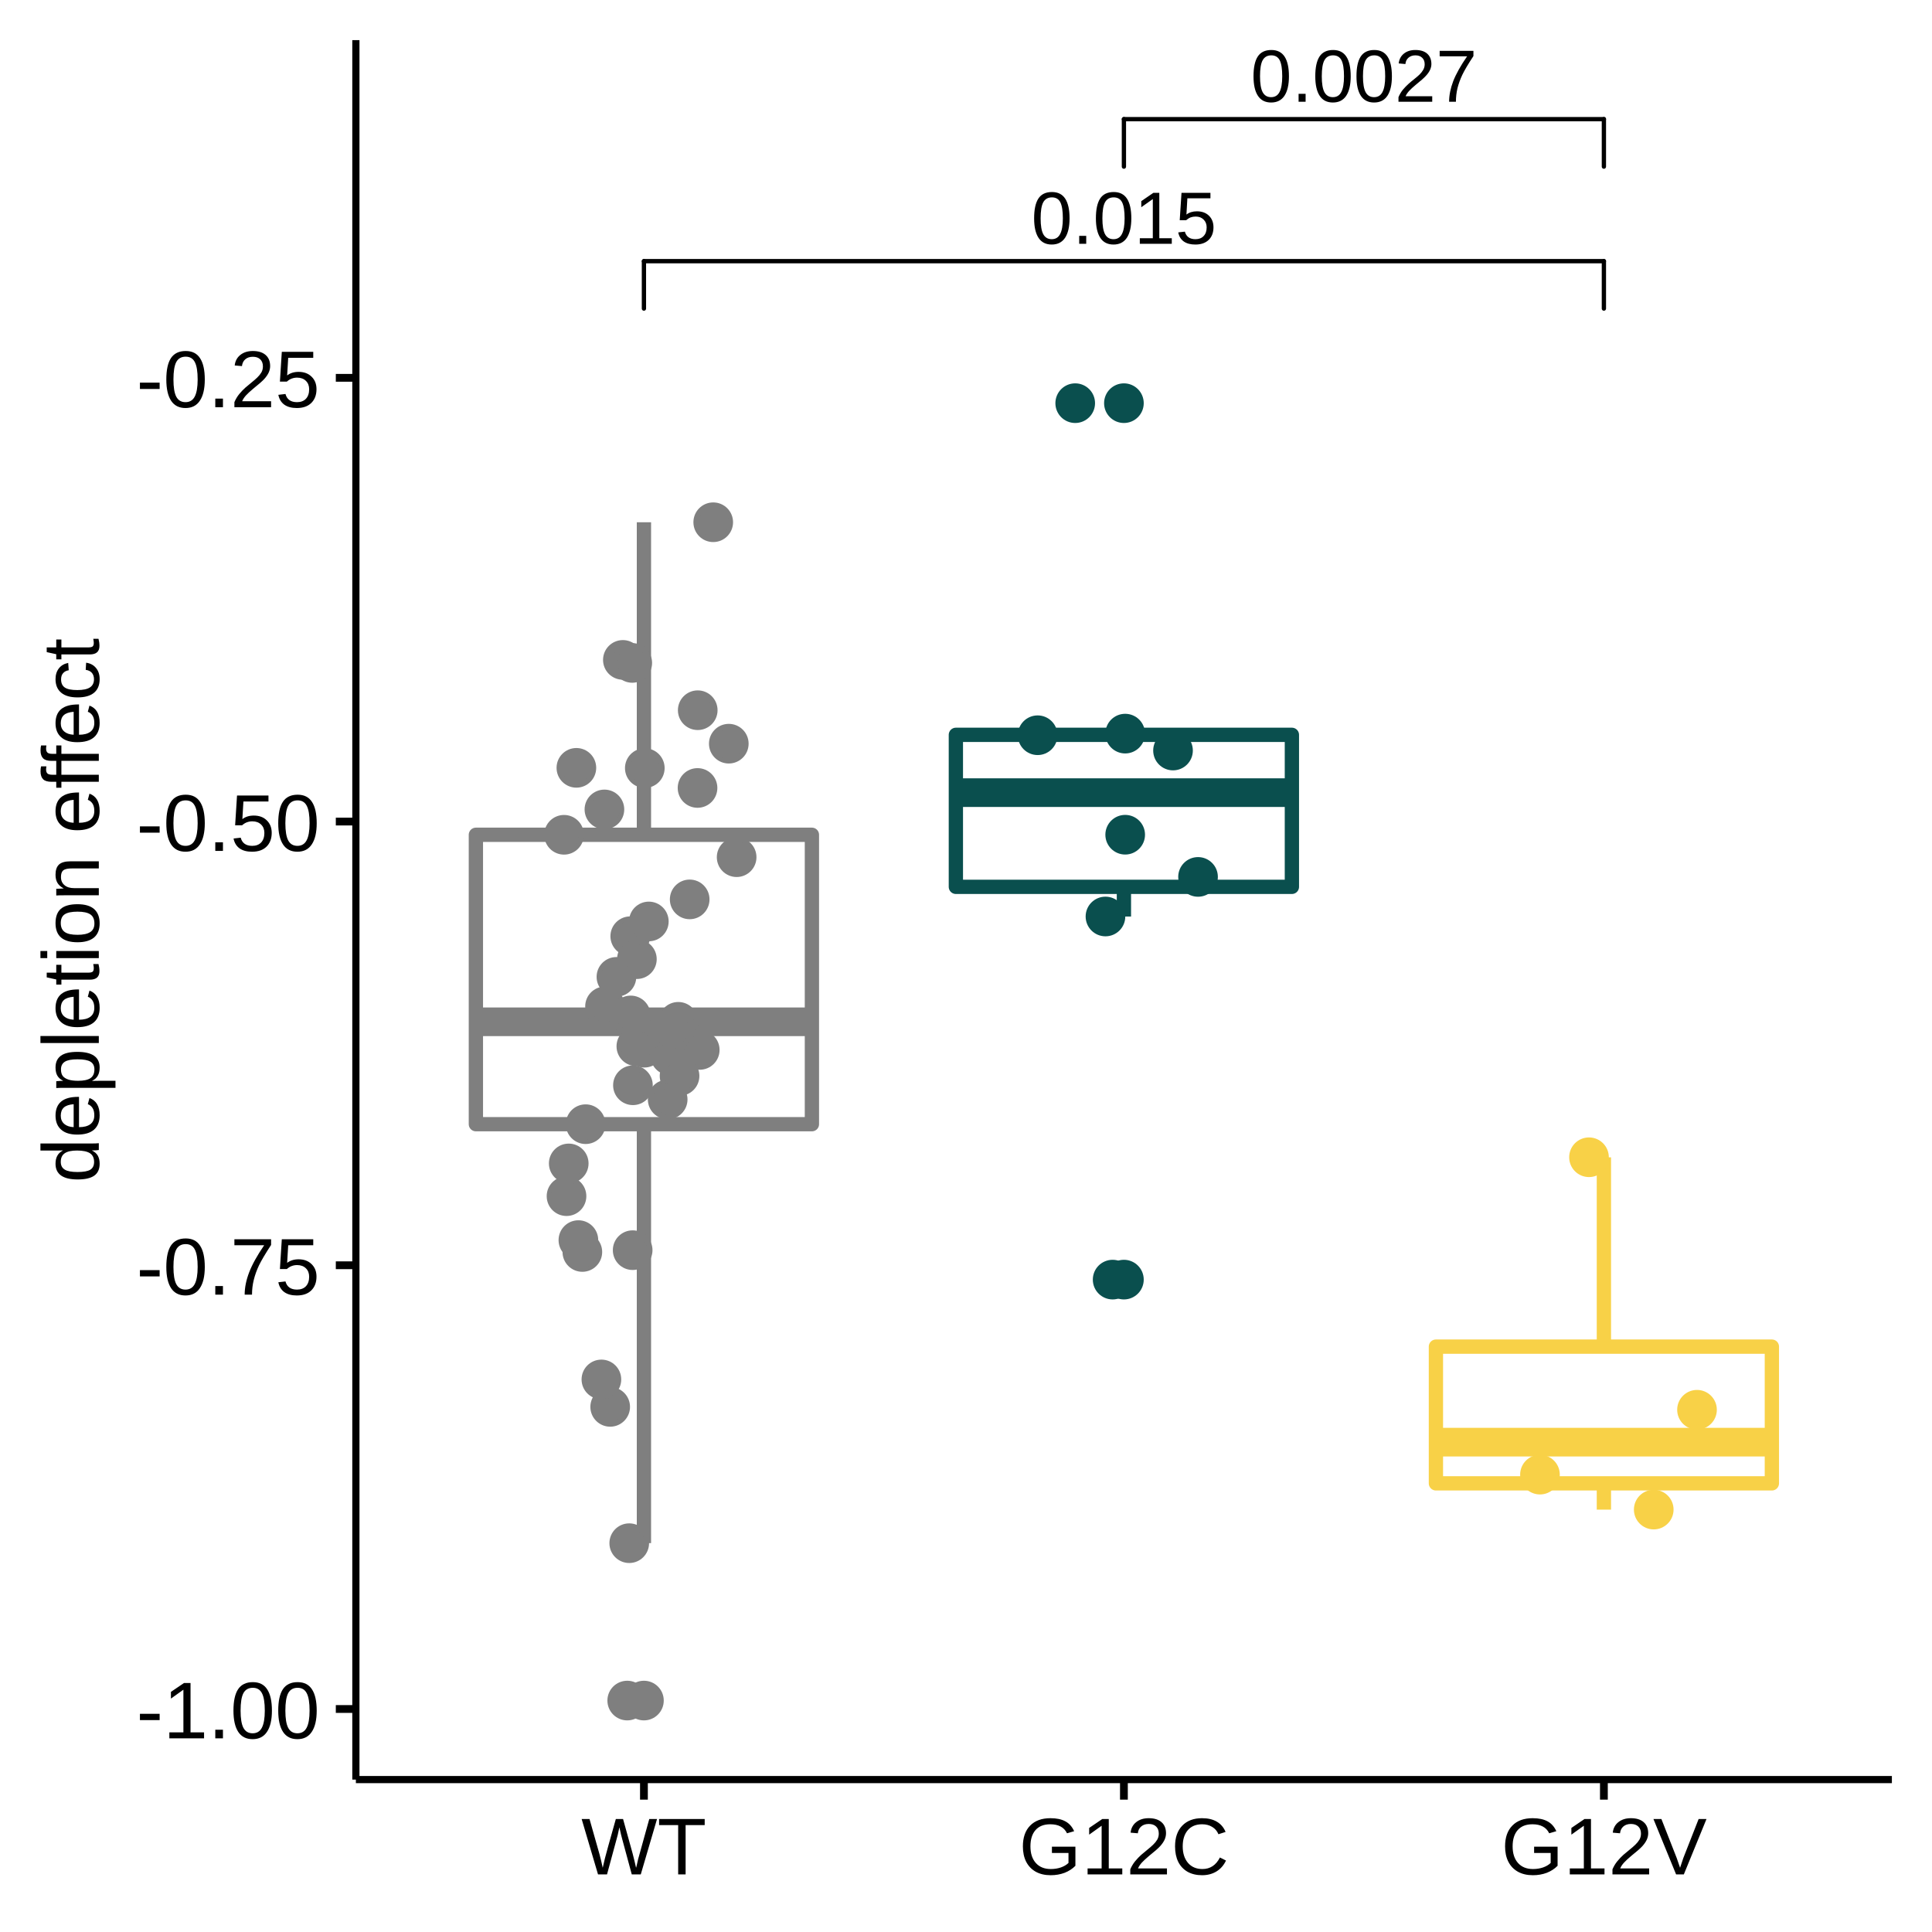
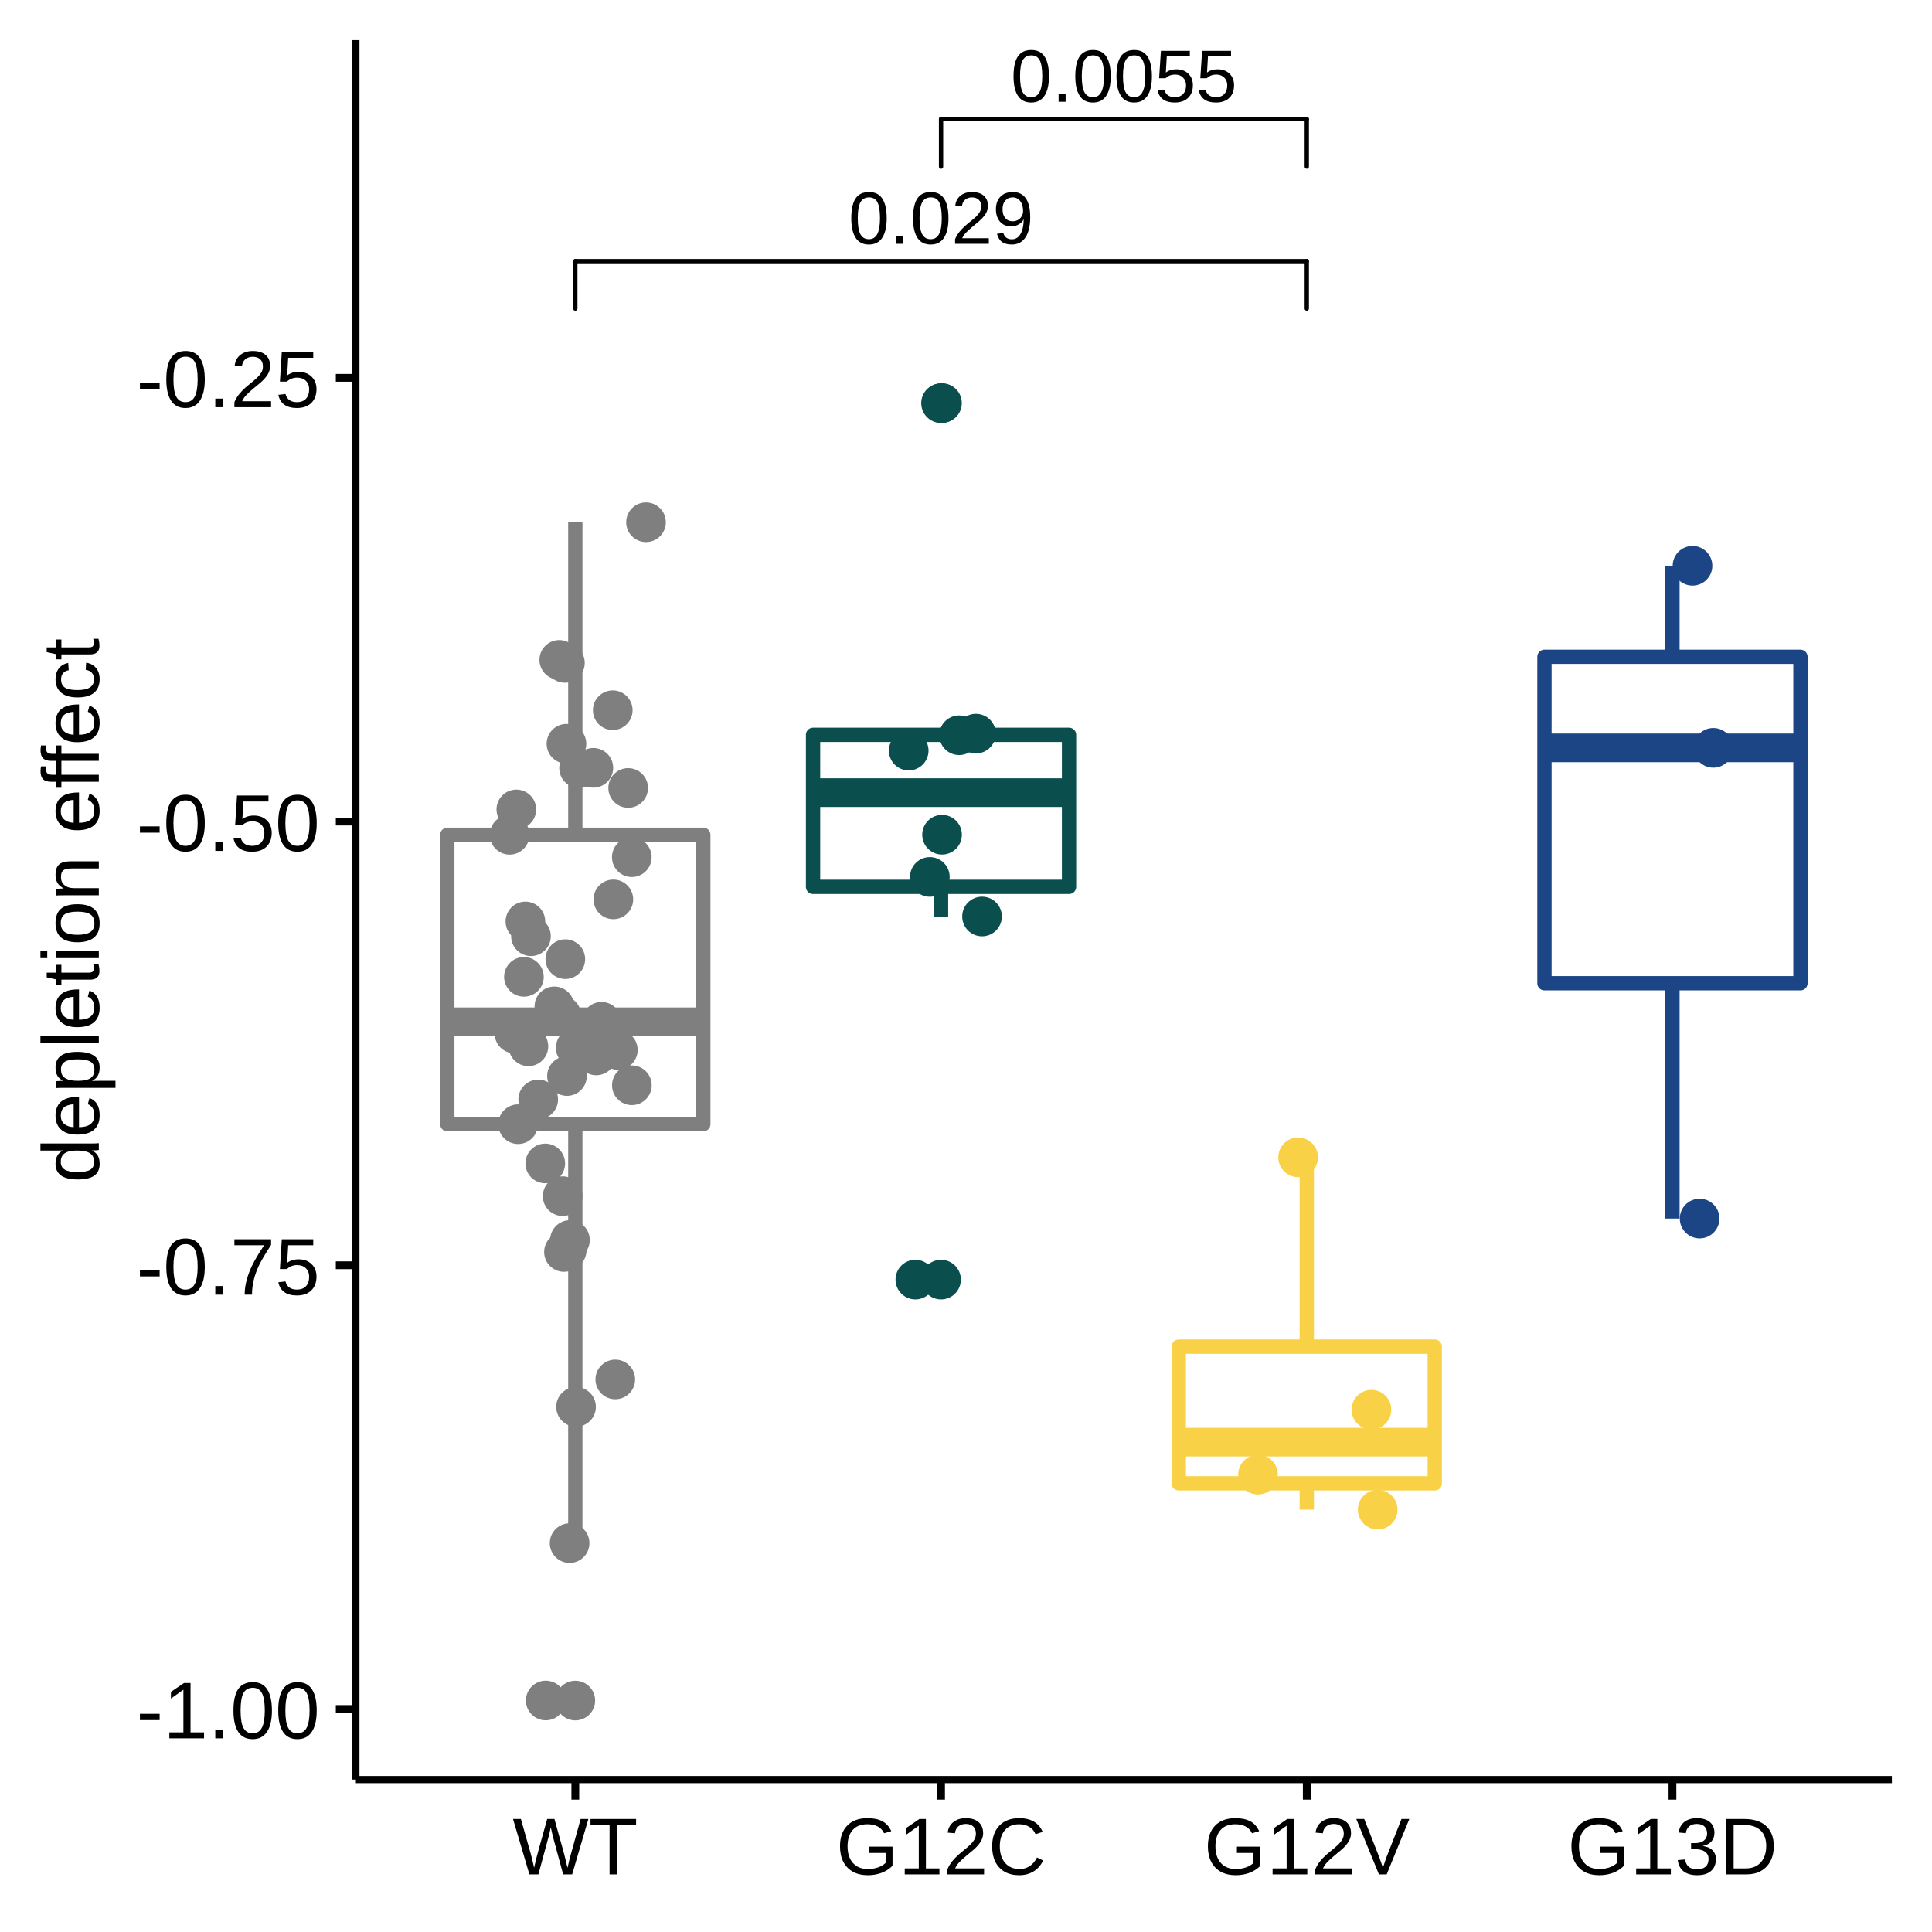
<svg xmlns="http://www.w3.org/2000/svg" viewBox="0 0 288.00 288.00">
  <defs>
    <style type="text/css">
    line, polyline, polygon, path, rect, circle {
      fill: none;
      stroke: #000000;
      stroke-linecap: round;
      stroke-linejoin: round;
      stroke-miterlimit: 10.00;
    }
  </style>
  </defs>
  <rect width="100%" height="100%" style="stroke: none; fill: #FFFFFF;" />
  <rect x="0.00" y="0.00" width="288.00" height="288.00" style="stroke-width: 1.16; stroke: #FFFFFF; fill: #FFFFFF;" />
  <defs>
    <clipPath id="cpNTMuMDV8MjgyLjAyfDI2NS4yOHw1Ljk4">
      <rect x="53.05" y="5.98" width="228.97" height="259.31" />
    </clipPath>
  </defs>
  <rect x="53.05" y="5.98" width="228.97" height="259.31" style="stroke-width: 1.16; stroke: none; fill: #FFFFFF;" clip-path="url(#cpNTMuMDV8MjgyLjAyfDI2NS4yOHw1Ljk4)" />
-   <circle cx="95.99" cy="253.50" r="1.95pt" style="stroke-width: 0.71; stroke: #7F7F7F; fill: #7F7F7F;" clip-path="url(#cpNTMuMDV8MjgyLjAyfDI2NS4yOHw1Ljk4)" />
-   <line x1="95.99" y1="124.44" x2="95.99" y2="77.85" style="stroke-width: 2.13; stroke: #7F7F7F; stroke-linecap: butt;" clip-path="url(#cpNTMuMDV8MjgyLjAyfDI2NS4yOHw1Ljk4)" />
-   <line x1="95.99" y1="167.58" x2="95.99" y2="230.03" style="stroke-width: 2.13; stroke: #7F7F7F; stroke-linecap: butt;" clip-path="url(#cpNTMuMDV8MjgyLjAyfDI2NS4yOHw1Ljk4)" />
-   <polygon points="70.94,124.44 70.94,167.58 121.03,167.58 121.03,124.44 70.94,124.44 " style="stroke-width: 2.13; stroke: #7F7F7F; fill: #FFFFFF;" clip-path="url(#cpNTMuMDV8MjgyLjAyfDI2NS4yOHw1Ljk4)" />
-   <line x1="70.94" y1="152.32" x2="121.03" y2="152.32" style="stroke-width: 4.27; stroke: #7F7F7F; stroke-linecap: butt;" clip-path="url(#cpNTMuMDV8MjgyLjAyfDI2NS4yOHw1Ljk4)" />
-   <circle cx="167.54" cy="60.10" r="1.95pt" style="stroke-width: 0.71; stroke: #0A4F4E; fill: #0A4F4E;" clip-path="url(#cpNTMuMDV8MjgyLjAyfDI2NS4yOHw1Ljk4)" />
-   <circle cx="167.54" cy="190.75" r="1.95pt" style="stroke-width: 0.71; stroke: #0A4F4E; fill: #0A4F4E;" clip-path="url(#cpNTMuMDV8MjgyLjAyfDI2NS4yOHw1Ljk4)" />
-   <line x1="167.54" y1="109.54" x2="167.54" y2="109.36" style="stroke-width: 2.13; stroke: #0A4F4E; stroke-linecap: butt;" clip-path="url(#cpNTMuMDV8MjgyLjAyfDI2NS4yOHw1Ljk4)" />
-   <line x1="167.54" y1="132.20" x2="167.54" y2="136.63" style="stroke-width: 2.13; stroke: #0A4F4E; stroke-linecap: butt;" clip-path="url(#cpNTMuMDV8MjgyLjAyfDI2NS4yOHw1Ljk4)" />
-   <polygon points="142.49,109.54 142.49,132.20 192.58,132.20 192.58,109.54 142.49,109.54 " style="stroke-width: 2.13; stroke: #0A4F4E; fill: #FFFFFF;" clip-path="url(#cpNTMuMDV8MjgyLjAyfDI2NS4yOHw1Ljk4)" />
-   <line x1="142.49" y1="118.16" x2="192.58" y2="118.16" style="stroke-width: 4.27; stroke: #0A4F4E; stroke-linecap: butt;" clip-path="url(#cpNTMuMDV8MjgyLjAyfDI2NS4yOHw1Ljk4)" />
-   <line x1="239.09" y1="200.74" x2="239.09" y2="172.52" style="stroke-width: 2.13; stroke: #F8D147; stroke-linecap: butt;" clip-path="url(#cpNTMuMDV8MjgyLjAyfDI2NS4yOHw1Ljk4)" />
-   <line x1="239.09" y1="221.12" x2="239.09" y2="225.04" style="stroke-width: 2.13; stroke: #F8D147; stroke-linecap: butt;" clip-path="url(#cpNTMuMDV8MjgyLjAyfDI2NS4yOHw1Ljk4)" />
-   <polygon points="214.05,200.74 214.05,221.12 264.13,221.12 264.13,200.74 214.05,200.74 " style="stroke-width: 2.13; stroke: #F8D147; fill: #FFFFFF;" clip-path="url(#cpNTMuMDV8MjgyLjAyfDI2NS4yOHw1Ljk4)" />
-   <line x1="214.05" y1="214.98" x2="264.13" y2="214.98" style="stroke-width: 4.27; stroke: #F8D147; stroke-linecap: butt;" clip-path="url(#cpNTMuMDV8MjgyLjAyfDI2NS4yOHw1Ljk4)" />
-   <circle cx="94.31" cy="186.36" r="1.95pt" style="stroke-width: 0.71; stroke: #7F7F7F; fill: #7F7F7F;" clip-path="url(#cpNTMuMDV8MjgyLjAyfDI2NS4yOHw1Ljk4)" />
-   <circle cx="96.05" cy="156.18" r="1.95pt" style="stroke-width: 0.71; stroke: #7F7F7F; fill: #7F7F7F;" clip-path="url(#cpNTMuMDV8MjgyLjAyfDI2NS4yOHw1Ljk4)" />
-   <circle cx="104.31" cy="156.51" r="1.95pt" style="stroke-width: 0.71; stroke: #7F7F7F; fill: #7F7F7F;" clip-path="url(#cpNTMuMDV8MjgyLjAyfDI2NS4yOHw1Ljk4)" />
-   <circle cx="229.56" cy="219.82" r="1.95pt" style="stroke-width: 0.71; stroke: #F8D147; fill: #F8D147;" clip-path="url(#cpNTMuMDV8MjgyLjAyfDI2NS4yOHw1Ljk4)" />
-   <circle cx="101.11" cy="152.32" r="1.95pt" style="stroke-width: 0.71; stroke: #7F7F7F; fill: #7F7F7F;" clip-path="url(#cpNTMuMDV8MjgyLjAyfDI2NS4yOHw1Ljk4)" />
-   <circle cx="167.73" cy="124.43" r="1.95pt" style="stroke-width: 0.71; stroke: #0A4F4E; fill: #0A4F4E;" clip-path="url(#cpNTMuMDV8MjgyLjAyfDI2NS4yOHw1Ljk4)" />
-   <circle cx="92.85" cy="98.37" r="1.95pt" style="stroke-width: 0.71; stroke: #7F7F7F; fill: #7F7F7F;" clip-path="url(#cpNTMuMDV8MjgyLjAyfDI2NS4yOHw1Ljk4)" />
-   <circle cx="99.91" cy="157.33" r="1.95pt" style="stroke-width: 0.71; stroke: #7F7F7F; fill: #7F7F7F;" clip-path="url(#cpNTMuMDV8MjgyLjAyfDI2NS4yOHw1Ljk4)" />
-   <circle cx="100.07" cy="154.06" r="1.95pt" style="stroke-width: 0.71; stroke: #7F7F7F; fill: #7F7F7F;" clip-path="url(#cpNTMuMDV8MjgyLjAyfDI2NS4yOHw1Ljk4)" />
-   <circle cx="84.08" cy="124.44" r="1.95pt" style="stroke-width: 0.71; stroke: #7F7F7F; fill: #7F7F7F;" clip-path="url(#cpNTMuMDV8MjgyLjAyfDI2NS4yOHw1Ljk4)" />
-   <circle cx="103.98" cy="117.46" r="1.95pt" style="stroke-width: 0.71; stroke: #7F7F7F; fill: #7F7F7F;" clip-path="url(#cpNTMuMDV8MjgyLjAyfDI2NS4yOHw1Ljk4)" />
-   <circle cx="154.68" cy="109.60" r="1.95pt" style="stroke-width: 0.71; stroke: #0A4F4E; fill: #0A4F4E;" clip-path="url(#cpNTMuMDV8MjgyLjAyfDI2NS4yOHw1Ljk4)" />
-   <circle cx="106.32" cy="77.85" r="1.95pt" style="stroke-width: 0.71; stroke: #7F7F7F; fill: #7F7F7F;" clip-path="url(#cpNTMuMDV8MjgyLjAyfDI2NS4yOHw1Ljk4)" />
-   <circle cx="99.53" cy="163.89" r="1.95pt" style="stroke-width: 0.71; stroke: #7F7F7F; fill: #7F7F7F;" clip-path="url(#cpNTMuMDV8MjgyLjAyfDI2NS4yOHw1Ljk4)" />
-   <circle cx="109.81" cy="127.78" r="1.95pt" style="stroke-width: 0.71; stroke: #7F7F7F; fill: #7F7F7F;" clip-path="url(#cpNTMuMDV8MjgyLjAyfDI2NS4yOHw1Ljk4)" />
-   <circle cx="160.28" cy="60.10" r="1.95pt" style="stroke-width: 0.71; stroke: #0A4F4E; fill: #0A4F4E;" clip-path="url(#cpNTMuMDV8MjgyLjAyfDI2NS4yOHw1Ljk4)" />
-   <circle cx="178.59" cy="130.72" r="1.95pt" style="stroke-width: 0.71; stroke: #0A4F4E; fill: #0A4F4E;" clip-path="url(#cpNTMuMDV8MjgyLjAyfDI2NS4yOHw1Ljk4)" />
-   <circle cx="167.73" cy="109.36" r="1.95pt" style="stroke-width: 0.71; stroke: #0A4F4E; fill: #0A4F4E;" clip-path="url(#cpNTMuMDV8MjgyLjAyfDI2NS4yOHw1Ljk4)" />
-   <circle cx="93.80" cy="230.04" r="1.95pt" style="stroke-width: 0.71; stroke: #7F7F7F; fill: #7F7F7F;" clip-path="url(#cpNTMuMDV8MjgyLjAyfDI2NS4yOHw1Ljk4)" />
-   <circle cx="102.81" cy="134.07" r="1.95pt" style="stroke-width: 0.71; stroke: #7F7F7F; fill: #7F7F7F;" clip-path="url(#cpNTMuMDV8MjgyLjAyfDI2NS4yOHw1Ljk4)" />
-   <circle cx="94.86" cy="155.97" r="1.95pt" style="stroke-width: 0.71; stroke: #7F7F7F; fill: #7F7F7F;" clip-path="url(#cpNTMuMDV8MjgyLjAyfDI2NS4yOHw1Ljk4)" />
-   <circle cx="246.52" cy="225.03" r="1.95pt" style="stroke-width: 0.71; stroke: #F8D147; fill: #F8D147;" clip-path="url(#cpNTMuMDV8MjgyLjAyfDI2NS4yOHw1Ljk4)" />
-   <circle cx="86.81" cy="186.63" r="1.95pt" style="stroke-width: 0.71; stroke: #7F7F7F; fill: #7F7F7F;" clip-path="url(#cpNTMuMDV8MjgyLjAyfDI2NS4yOHw1Ljk4)" />
-   <circle cx="252.97" cy="210.15" r="1.95pt" style="stroke-width: 0.71; stroke: #F8D147; fill: #F8D147;" clip-path="url(#cpNTMuMDV8MjgyLjAyfDI2NS4yOHw1Ljk4)" />
-   <circle cx="236.87" cy="172.51" r="1.95pt" style="stroke-width: 0.71; stroke: #F8D147; fill: #F8D147;" clip-path="url(#cpNTMuMDV8MjgyLjAyfDI2NS4yOHw1Ljk4)" />
-   <circle cx="108.64" cy="110.86" r="1.95pt" style="stroke-width: 0.71; stroke: #7F7F7F; fill: #7F7F7F;" clip-path="url(#cpNTMuMDV8MjgyLjAyfDI2NS4yOHw1Ljk4)" />
-   <circle cx="165.86" cy="190.75" r="1.95pt" style="stroke-width: 0.71; stroke: #0A4F4E; fill: #0A4F4E;" clip-path="url(#cpNTMuMDV8MjgyLjAyfDI2NS4yOHw1Ljk4)" />
-   <circle cx="94.25" cy="98.82" r="1.95pt" style="stroke-width: 0.71; stroke: #7F7F7F; fill: #7F7F7F;" clip-path="url(#cpNTMuMDV8MjgyLjAyfDI2NS4yOHw1Ljk4)" />
-   <circle cx="90.96" cy="209.72" r="1.95pt" style="stroke-width: 0.71; stroke: #7F7F7F; fill: #7F7F7F;" clip-path="url(#cpNTMuMDV8MjgyLjAyfDI2NS4yOHw1Ljk4)" />
-   <circle cx="93.95" cy="139.56" r="1.95pt" style="stroke-width: 0.71; stroke: #7F7F7F; fill: #7F7F7F;" clip-path="url(#cpNTMuMDV8MjgyLjAyfDI2NS4yOHw1Ljk4)" />
-   <circle cx="96.12" cy="114.50" r="1.95pt" style="stroke-width: 0.71; stroke: #7F7F7F; fill: #7F7F7F;" clip-path="url(#cpNTMuMDV8MjgyLjAyfDI2NS4yOHw1Ljk4)" />
-   <circle cx="87.30" cy="167.58" r="1.95pt" style="stroke-width: 0.71; stroke: #7F7F7F; fill: #7F7F7F;" clip-path="url(#cpNTMuMDV8MjgyLjAyfDI2NS4yOHw1Ljk4)" />
-   <circle cx="96.72" cy="137.36" r="1.95pt" style="stroke-width: 0.71; stroke: #7F7F7F; fill: #7F7F7F;" clip-path="url(#cpNTMuMDV8MjgyLjAyfDI2NS4yOHw1Ljk4)" />
-   <circle cx="84.78" cy="173.43" r="1.95pt" style="stroke-width: 0.71; stroke: #7F7F7F; fill: #7F7F7F;" clip-path="url(#cpNTMuMDV8MjgyLjAyfDI2NS4yOHw1Ljk4)" />
-   <circle cx="86.22" cy="184.86" r="1.95pt" style="stroke-width: 0.71; stroke: #7F7F7F; fill: #7F7F7F;" clip-path="url(#cpNTMuMDV8MjgyLjAyfDI2NS4yOHw1Ljk4)" />
-   <circle cx="90.10" cy="120.66" r="1.95pt" style="stroke-width: 0.71; stroke: #7F7F7F; fill: #7F7F7F;" clip-path="url(#cpNTMuMDV8MjgyLjAyfDI2NS4yOHw1Ljk4)" />
-   <circle cx="94.94" cy="142.98" r="1.95pt" style="stroke-width: 0.71; stroke: #7F7F7F; fill: #7F7F7F;" clip-path="url(#cpNTMuMDV8MjgyLjAyfDI2NS4yOHw1Ljk4)" />
-   <circle cx="84.45" cy="178.31" r="1.95pt" style="stroke-width: 0.71; stroke: #7F7F7F; fill: #7F7F7F;" clip-path="url(#cpNTMuMDV8MjgyLjAyfDI2NS4yOHw1Ljk4)" />
-   <circle cx="94.02" cy="151.37" r="1.95pt" style="stroke-width: 0.71; stroke: #7F7F7F; fill: #7F7F7F;" clip-path="url(#cpNTMuMDV8MjgyLjAyfDI2NS4yOHw1Ljk4)" />
-   <circle cx="93.50" cy="253.50" r="1.95pt" style="stroke-width: 0.71; stroke: #7F7F7F; fill: #7F7F7F;" clip-path="url(#cpNTMuMDV8MjgyLjAyfDI2NS4yOHw1Ljk4)" />
-   <circle cx="164.79" cy="136.62" r="1.95pt" style="stroke-width: 0.71; stroke: #0A4F4E; fill: #0A4F4E;" clip-path="url(#cpNTMuMDV8MjgyLjAyfDI2NS4yOHw1Ljk4)" />
-   <circle cx="90.19" cy="150.02" r="1.95pt" style="stroke-width: 0.71; stroke: #7F7F7F; fill: #7F7F7F;" clip-path="url(#cpNTMuMDV8MjgyLjAyfDI2NS4yOHw1Ljk4)" />
-   <circle cx="104.01" cy="105.87" r="1.95pt" style="stroke-width: 0.71; stroke: #7F7F7F; fill: #7F7F7F;" clip-path="url(#cpNTMuMDV8MjgyLjAyfDI2NS4yOHw1Ljk4)" />
-   <circle cx="91.89" cy="145.62" r="1.95pt" style="stroke-width: 0.71; stroke: #7F7F7F; fill: #7F7F7F;" clip-path="url(#cpNTMuMDV8MjgyLjAyfDI2NS4yOHw1Ljk4)" />
-   <circle cx="174.86" cy="111.88" r="1.95pt" style="stroke-width: 0.71; stroke: #0A4F4E; fill: #0A4F4E;" clip-path="url(#cpNTMuMDV8MjgyLjAyfDI2NS4yOHw1Ljk4)" />
-   <circle cx="101.30" cy="160.39" r="1.95pt" style="stroke-width: 0.71; stroke: #7F7F7F; fill: #7F7F7F;" clip-path="url(#cpNTMuMDV8MjgyLjAyfDI2NS4yOHw1Ljk4)" />
-   <circle cx="85.92" cy="114.46" r="1.95pt" style="stroke-width: 0.71; stroke: #7F7F7F; fill: #7F7F7F;" clip-path="url(#cpNTMuMDV8MjgyLjAyfDI2NS4yOHw1Ljk4)" />
-   <circle cx="89.65" cy="205.63" r="1.95pt" style="stroke-width: 0.71; stroke: #7F7F7F; fill: #7F7F7F;" clip-path="url(#cpNTMuMDV8MjgyLjAyfDI2NS4yOHw1Ljk4)" />
-   <circle cx="94.35" cy="161.78" r="1.95pt" style="stroke-width: 0.71; stroke: #7F7F7F; fill: #7F7F7F;" clip-path="url(#cpNTMuMDV8MjgyLjAyfDI2NS4yOHw1Ljk4)" />
+   <circle cx="85.76" cy="253.50" r="1.95pt" style="stroke-width: 0.71; stroke: #7F7F7F; fill: #7F7F7F;" clip-path="url(#cpNTMuMDV8MjgyLjAyfDI2NS4yOHw1Ljk4)" />
+   <line x1="85.76" y1="124.44" x2="85.76" y2="77.85" style="stroke-width: 2.13; stroke: #7F7F7F; stroke-linecap: butt;" clip-path="url(#cpNTMuMDV8MjgyLjAyfDI2NS4yOHw1Ljk4)" />
+   <line x1="85.76" y1="167.58" x2="85.76" y2="230.03" style="stroke-width: 2.13; stroke: #7F7F7F; stroke-linecap: butt;" clip-path="url(#cpNTMuMDV8MjgyLjAyfDI2NS4yOHw1Ljk4)" />
+   <polygon points="66.68,124.44 66.68,167.58 104.84,167.58 104.84,124.44 66.68,124.44 " style="stroke-width: 2.13; stroke: #7F7F7F; fill: #FFFFFF;" clip-path="url(#cpNTMuMDV8MjgyLjAyfDI2NS4yOHw1Ljk4)" />
+   <line x1="66.68" y1="152.32" x2="104.84" y2="152.32" style="stroke-width: 4.27; stroke: #7F7F7F; stroke-linecap: butt;" clip-path="url(#cpNTMuMDV8MjgyLjAyfDI2NS4yOHw1Ljk4)" />
+   <circle cx="140.28" cy="60.10" r="1.95pt" style="stroke-width: 0.71; stroke: #0A4F4E; fill: #0A4F4E;" clip-path="url(#cpNTMuMDV8MjgyLjAyfDI2NS4yOHw1Ljk4)" />
+   <circle cx="140.28" cy="190.75" r="1.95pt" style="stroke-width: 0.71; stroke: #0A4F4E; fill: #0A4F4E;" clip-path="url(#cpNTMuMDV8MjgyLjAyfDI2NS4yOHw1Ljk4)" />
+   <line x1="140.28" y1="109.54" x2="140.28" y2="109.36" style="stroke-width: 2.13; stroke: #0A4F4E; stroke-linecap: butt;" clip-path="url(#cpNTMuMDV8MjgyLjAyfDI2NS4yOHw1Ljk4)" />
+   <line x1="140.28" y1="132.20" x2="140.28" y2="136.63" style="stroke-width: 2.13; stroke: #0A4F4E; stroke-linecap: butt;" clip-path="url(#cpNTMuMDV8MjgyLjAyfDI2NS4yOHw1Ljk4)" />
+   <polygon points="121.20,109.54 121.20,132.20 159.36,132.20 159.36,109.54 121.20,109.54 " style="stroke-width: 2.13; stroke: #0A4F4E; fill: #FFFFFF;" clip-path="url(#cpNTMuMDV8MjgyLjAyfDI2NS4yOHw1Ljk4)" />
+   <line x1="121.20" y1="118.16" x2="159.36" y2="118.16" style="stroke-width: 4.27; stroke: #0A4F4E; stroke-linecap: butt;" clip-path="url(#cpNTMuMDV8MjgyLjAyfDI2NS4yOHw1Ljk4)" />
+   <line x1="194.80" y1="200.74" x2="194.80" y2="172.52" style="stroke-width: 2.13; stroke: #F8D147; stroke-linecap: butt;" clip-path="url(#cpNTMuMDV8MjgyLjAyfDI2NS4yOHw1Ljk4)" />
+   <line x1="194.80" y1="221.12" x2="194.80" y2="225.04" style="stroke-width: 2.13; stroke: #F8D147; stroke-linecap: butt;" clip-path="url(#cpNTMuMDV8MjgyLjAyfDI2NS4yOHw1Ljk4)" />
+   <polygon points="175.72,200.74 175.72,221.12 213.88,221.12 213.88,200.74 175.72,200.74 " style="stroke-width: 2.13; stroke: #F8D147; fill: #FFFFFF;" clip-path="url(#cpNTMuMDV8MjgyLjAyfDI2NS4yOHw1Ljk4)" />
+   <line x1="175.72" y1="214.98" x2="213.88" y2="214.98" style="stroke-width: 4.27; stroke: #F8D147; stroke-linecap: butt;" clip-path="url(#cpNTMuMDV8MjgyLjAyfDI2NS4yOHw1Ljk4)" />
+   <line x1="249.31" y1="97.91" x2="249.31" y2="84.34" style="stroke-width: 2.13; stroke: #1C4585; stroke-linecap: butt;" clip-path="url(#cpNTMuMDV8MjgyLjAyfDI2NS4yOHw1Ljk4)" />
+   <line x1="249.31" y1="146.57" x2="249.31" y2="181.65" style="stroke-width: 2.13; stroke: #1C4585; stroke-linecap: butt;" clip-path="url(#cpNTMuMDV8MjgyLjAyfDI2NS4yOHw1Ljk4)" />
+   <polygon points="230.23,97.91 230.23,146.57 268.39,146.57 268.39,97.91 230.23,97.91 " style="stroke-width: 2.13; stroke: #1C4585; fill: #FFFFFF;" clip-path="url(#cpNTMuMDV8MjgyLjAyfDI2NS4yOHw1Ljk4)" />
+   <line x1="230.23" y1="111.48" x2="268.39" y2="111.48" style="stroke-width: 4.27; stroke: #1C4585; stroke-linecap: butt;" clip-path="url(#cpNTMuMDV8MjgyLjAyfDI2NS4yOHw1Ljk4)" />
+   <circle cx="84.48" cy="186.37" r="1.95pt" style="stroke-width: 0.71; stroke: #7F7F7F; fill: #7F7F7F;" clip-path="url(#cpNTMuMDV8MjgyLjAyfDI2NS4yOHw1Ljk4)" />
+   <circle cx="85.82" cy="156.18" r="1.95pt" style="stroke-width: 0.71; stroke: #7F7F7F; fill: #7F7F7F;" clip-path="url(#cpNTMuMDV8MjgyLjAyfDI2NS4yOHw1Ljk4)" />
+   <circle cx="92.10" cy="156.51" r="1.95pt" style="stroke-width: 0.71; stroke: #7F7F7F; fill: #7F7F7F;" clip-path="url(#cpNTMuMDV8MjgyLjAyfDI2NS4yOHw1Ljk4)" />
+   <circle cx="187.53" cy="219.82" r="1.95pt" style="stroke-width: 0.71; stroke: #F8D147; fill: #F8D147;" clip-path="url(#cpNTMuMDV8MjgyLjAyfDI2NS4yOHw1Ljk4)" />
+   <circle cx="89.67" cy="152.32" r="1.95pt" style="stroke-width: 0.71; stroke: #7F7F7F; fill: #7F7F7F;" clip-path="url(#cpNTMuMDV8MjgyLjAyfDI2NS4yOHw1Ljk4)" />
+   <circle cx="140.43" cy="124.43" r="1.95pt" style="stroke-width: 0.71; stroke: #0A4F4E; fill: #0A4F4E;" clip-path="url(#cpNTMuMDV8MjgyLjAyfDI2NS4yOHw1Ljk4)" />
+   <circle cx="83.37" cy="98.37" r="1.95pt" style="stroke-width: 0.71; stroke: #7F7F7F; fill: #7F7F7F;" clip-path="url(#cpNTMuMDV8MjgyLjAyfDI2NS4yOHw1Ljk4)" />
+   <circle cx="252.30" cy="84.34" r="1.95pt" style="stroke-width: 0.71; stroke: #1C4585; fill: #1C4585;" clip-path="url(#cpNTMuMDV8MjgyLjAyfDI2NS4yOHw1Ljk4)" />
+   <circle cx="88.88" cy="157.33" r="1.95pt" style="stroke-width: 0.71; stroke: #7F7F7F; fill: #7F7F7F;" clip-path="url(#cpNTMuMDV8MjgyLjAyfDI2NS4yOHw1Ljk4)" />
+   <circle cx="76.69" cy="154.06" r="1.95pt" style="stroke-width: 0.71; stroke: #7F7F7F; fill: #7F7F7F;" clip-path="url(#cpNTMuMDV8MjgyLjAyfDI2NS4yOHw1Ljk4)" />
+   <circle cx="255.40" cy="111.48" r="1.95pt" style="stroke-width: 0.71; stroke: #1C4585; fill: #1C4585;" clip-path="url(#cpNTMuMDV8MjgyLjAyfDI2NS4yOHw1Ljk4)" />
+   <circle cx="75.97" cy="124.44" r="1.95pt" style="stroke-width: 0.71; stroke: #7F7F7F; fill: #7F7F7F;" clip-path="url(#cpNTMuMDV8MjgyLjAyfDI2NS4yOHw1Ljk4)" />
+   <circle cx="93.64" cy="117.46" r="1.95pt" style="stroke-width: 0.71; stroke: #7F7F7F; fill: #7F7F7F;" clip-path="url(#cpNTMuMDV8MjgyLjAyfDI2NS4yOHw1Ljk4)" />
+   <circle cx="142.98" cy="109.60" r="1.95pt" style="stroke-width: 0.71; stroke: #0A4F4E; fill: #0A4F4E;" clip-path="url(#cpNTMuMDV8MjgyLjAyfDI2NS4yOHw1Ljk4)" />
+   <circle cx="96.30" cy="77.85" r="1.95pt" style="stroke-width: 0.71; stroke: #7F7F7F; fill: #7F7F7F;" clip-path="url(#cpNTMuMDV8MjgyLjAyfDI2NS4yOHw1Ljk4)" />
+   <circle cx="80.23" cy="163.89" r="1.95pt" style="stroke-width: 0.71; stroke: #7F7F7F; fill: #7F7F7F;" clip-path="url(#cpNTMuMDV8MjgyLjAyfDI2NS4yOHw1Ljk4)" />
+   <circle cx="94.18" cy="127.78" r="1.95pt" style="stroke-width: 0.71; stroke: #7F7F7F; fill: #7F7F7F;" clip-path="url(#cpNTMuMDV8MjgyLjAyfDI2NS4yOHw1Ljk4)" />
+   <circle cx="140.42" cy="60.09" r="1.95pt" style="stroke-width: 0.71; stroke: #0A4F4E; fill: #0A4F4E;" clip-path="url(#cpNTMuMDV8MjgyLjAyfDI2NS4yOHw1Ljk4)" />
+   <circle cx="138.61" cy="130.72" r="1.95pt" style="stroke-width: 0.71; stroke: #0A4F4E; fill: #0A4F4E;" clip-path="url(#cpNTMuMDV8MjgyLjAyfDI2NS4yOHw1Ljk4)" />
+   <circle cx="145.48" cy="109.36" r="1.95pt" style="stroke-width: 0.71; stroke: #0A4F4E; fill: #0A4F4E;" clip-path="url(#cpNTMuMDV8MjgyLjAyfDI2NS4yOHw1Ljk4)" />
+   <circle cx="84.91" cy="230.03" r="1.95pt" style="stroke-width: 0.71; stroke: #7F7F7F; fill: #7F7F7F;" clip-path="url(#cpNTMuMDV8MjgyLjAyfDI2NS4yOHw1Ljk4)" />
+   <circle cx="91.43" cy="134.07" r="1.95pt" style="stroke-width: 0.71; stroke: #7F7F7F; fill: #7F7F7F;" clip-path="url(#cpNTMuMDV8MjgyLjAyfDI2NS4yOHw1Ljk4)" />
+   <circle cx="78.77" cy="155.97" r="1.95pt" style="stroke-width: 0.71; stroke: #7F7F7F; fill: #7F7F7F;" clip-path="url(#cpNTMuMDV8MjgyLjAyfDI2NS4yOHw1Ljk4)" />
+   <circle cx="205.37" cy="225.04" r="1.95pt" style="stroke-width: 0.71; stroke: #F8D147; fill: #F8D147;" clip-path="url(#cpNTMuMDV8MjgyLjAyfDI2NS4yOHw1Ljk4)" />
+   <circle cx="84.07" cy="186.63" r="1.95pt" style="stroke-width: 0.71; stroke: #7F7F7F; fill: #7F7F7F;" clip-path="url(#cpNTMuMDV8MjgyLjAyfDI2NS4yOHw1Ljk4)" />
+   <circle cx="204.44" cy="210.14" r="1.95pt" style="stroke-width: 0.71; stroke: #F8D147; fill: #F8D147;" clip-path="url(#cpNTMuMDV8MjgyLjAyfDI2NS4yOHw1Ljk4)" />
+   <circle cx="193.51" cy="172.52" r="1.95pt" style="stroke-width: 0.71; stroke: #F8D147; fill: #F8D147;" clip-path="url(#cpNTMuMDV8MjgyLjAyfDI2NS4yOHw1Ljk4)" />
+   <circle cx="84.44" cy="110.87" r="1.95pt" style="stroke-width: 0.71; stroke: #7F7F7F; fill: #7F7F7F;" clip-path="url(#cpNTMuMDV8MjgyLjAyfDI2NS4yOHw1Ljk4)" />
+   <circle cx="136.45" cy="190.75" r="1.95pt" style="stroke-width: 0.71; stroke: #0A4F4E; fill: #0A4F4E;" clip-path="url(#cpNTMuMDV8MjgyLjAyfDI2NS4yOHw1Ljk4)" />
+   <circle cx="84.21" cy="98.82" r="1.95pt" style="stroke-width: 0.71; stroke: #7F7F7F; fill: #7F7F7F;" clip-path="url(#cpNTMuMDV8MjgyLjAyfDI2NS4yOHw1Ljk4)" />
+   <circle cx="85.87" cy="209.72" r="1.95pt" style="stroke-width: 0.71; stroke: #7F7F7F; fill: #7F7F7F;" clip-path="url(#cpNTMuMDV8MjgyLjAyfDI2NS4yOHw1Ljk4)" />
+   <circle cx="79.15" cy="139.56" r="1.95pt" style="stroke-width: 0.71; stroke: #7F7F7F; fill: #7F7F7F;" clip-path="url(#cpNTMuMDV8MjgyLjAyfDI2NS4yOHw1Ljk4)" />
+   <circle cx="86.32" cy="114.50" r="1.95pt" style="stroke-width: 0.71; stroke: #7F7F7F; fill: #7F7F7F;" clip-path="url(#cpNTMuMDV8MjgyLjAyfDI2NS4yOHw1Ljk4)" />
+   <circle cx="77.23" cy="167.58" r="1.95pt" style="stroke-width: 0.71; stroke: #7F7F7F; fill: #7F7F7F;" clip-path="url(#cpNTMuMDV8MjgyLjAyfDI2NS4yOHw1Ljk4)" />
+   <circle cx="78.32" cy="137.36" r="1.95pt" style="stroke-width: 0.71; stroke: #7F7F7F; fill: #7F7F7F;" clip-path="url(#cpNTMuMDV8MjgyLjAyfDI2NS4yOHw1Ljk4)" />
+   <circle cx="81.28" cy="173.43" r="1.95pt" style="stroke-width: 0.71; stroke: #7F7F7F; fill: #7F7F7F;" clip-path="url(#cpNTMuMDV8MjgyLjAyfDI2NS4yOHw1Ljk4)" />
+   <circle cx="84.96" cy="184.85" r="1.95pt" style="stroke-width: 0.71; stroke: #7F7F7F; fill: #7F7F7F;" clip-path="url(#cpNTMuMDV8MjgyLjAyfDI2NS4yOHw1Ljk4)" />
+   <circle cx="76.97" cy="120.66" r="1.95pt" style="stroke-width: 0.71; stroke: #7F7F7F; fill: #7F7F7F;" clip-path="url(#cpNTMuMDV8MjgyLjAyfDI2NS4yOHw1Ljk4)" />
+   <circle cx="84.27" cy="142.98" r="1.95pt" style="stroke-width: 0.71; stroke: #7F7F7F; fill: #7F7F7F;" clip-path="url(#cpNTMuMDV8MjgyLjAyfDI2NS4yOHw1Ljk4)" />
+   <circle cx="83.87" cy="178.31" r="1.95pt" style="stroke-width: 0.71; stroke: #7F7F7F; fill: #7F7F7F;" clip-path="url(#cpNTMuMDV8MjgyLjAyfDI2NS4yOHw1Ljk4)" />
+   <circle cx="83.67" cy="151.37" r="1.95pt" style="stroke-width: 0.71; stroke: #7F7F7F; fill: #7F7F7F;" clip-path="url(#cpNTMuMDV8MjgyLjAyfDI2NS4yOHw1Ljk4)" />
+   <circle cx="81.35" cy="253.49" r="1.95pt" style="stroke-width: 0.71; stroke: #7F7F7F; fill: #7F7F7F;" clip-path="url(#cpNTMuMDV8MjgyLjAyfDI2NS4yOHw1Ljk4)" />
+   <circle cx="146.39" cy="136.62" r="1.95pt" style="stroke-width: 0.71; stroke: #0A4F4E; fill: #0A4F4E;" clip-path="url(#cpNTMuMDV8MjgyLjAyfDI2NS4yOHw1Ljk4)" />
+   <circle cx="82.64" cy="150.02" r="1.95pt" style="stroke-width: 0.71; stroke: #7F7F7F; fill: #7F7F7F;" clip-path="url(#cpNTMuMDV8MjgyLjAyfDI2NS4yOHw1Ljk4)" />
+   <circle cx="91.34" cy="105.87" r="1.95pt" style="stroke-width: 0.71; stroke: #7F7F7F; fill: #7F7F7F;" clip-path="url(#cpNTMuMDV8MjgyLjAyfDI2NS4yOHw1Ljk4)" />
+   <circle cx="253.36" cy="181.65" r="1.95pt" style="stroke-width: 0.71; stroke: #1C4585; fill: #1C4585;" clip-path="url(#cpNTMuMDV8MjgyLjAyfDI2NS4yOHw1Ljk4)" />
+   <circle cx="78.10" cy="145.62" r="1.95pt" style="stroke-width: 0.71; stroke: #7F7F7F; fill: #7F7F7F;" clip-path="url(#cpNTMuMDV8MjgyLjAyfDI2NS4yOHw1Ljk4)" />
+   <circle cx="135.46" cy="111.89" r="1.95pt" style="stroke-width: 0.71; stroke: #0A4F4E; fill: #0A4F4E;" clip-path="url(#cpNTMuMDV8MjgyLjAyfDI2NS4yOHw1Ljk4)" />
+   <circle cx="84.52" cy="160.40" r="1.95pt" style="stroke-width: 0.71; stroke: #7F7F7F; fill: #7F7F7F;" clip-path="url(#cpNTMuMDV8MjgyLjAyfDI2NS4yOHw1Ljk4)" />
+   <circle cx="88.45" cy="114.46" r="1.95pt" style="stroke-width: 0.71; stroke: #7F7F7F; fill: #7F7F7F;" clip-path="url(#cpNTMuMDV8MjgyLjAyfDI2NS4yOHw1Ljk4)" />
+   <circle cx="91.72" cy="205.63" r="1.95pt" style="stroke-width: 0.71; stroke: #7F7F7F; fill: #7F7F7F;" clip-path="url(#cpNTMuMDV8MjgyLjAyfDI2NS4yOHw1Ljk4)" />
+   <circle cx="94.19" cy="161.78" r="1.95pt" style="stroke-width: 0.71; stroke: #7F7F7F; fill: #7F7F7F;" clip-path="url(#cpNTMuMDV8MjgyLjAyfDI2NS4yOHw1Ljk4)" />
  <g clip-path="url(#cpNTMuMDV8MjgyLjAyfDI2NS4yOHw1Ljk4)">
-     <text x="153.72" y="36.34" style="font-size: 11.04px; font-family: Arial;" textLength="27.64px" lengthAdjust="spacingAndGlyphs">0.015</text>
+     <text x="126.46" y="36.34" style="font-size: 11.04px; font-family: Arial;" textLength="27.64px" lengthAdjust="spacingAndGlyphs">0.029</text>
  </g>
-   <line x1="95.99" y1="46.00" x2="95.99" y2="38.93" style="stroke-width: 0.64;" clip-path="url(#cpNTMuMDV8MjgyLjAyfDI2NS4yOHw1Ljk4)" />
-   <line x1="95.99" y1="38.93" x2="239.09" y2="38.93" style="stroke-width: 0.64;" clip-path="url(#cpNTMuMDV8MjgyLjAyfDI2NS4yOHw1Ljk4)" />
-   <line x1="239.09" y1="38.93" x2="239.09" y2="46.00" style="stroke-width: 0.64;" clip-path="url(#cpNTMuMDV8MjgyLjAyfDI2NS4yOHw1Ljk4)" />
+   <line x1="85.76" y1="46.00" x2="85.76" y2="38.93" style="stroke-width: 0.64;" clip-path="url(#cpNTMuMDV8MjgyLjAyfDI2NS4yOHw1Ljk4)" />
+   <line x1="85.76" y1="38.93" x2="194.80" y2="38.93" style="stroke-width: 0.64;" clip-path="url(#cpNTMuMDV8MjgyLjAyfDI2NS4yOHw1Ljk4)" />
+   <line x1="194.80" y1="38.93" x2="194.80" y2="46.00" style="stroke-width: 0.64;" clip-path="url(#cpNTMuMDV8MjgyLjAyfDI2NS4yOHw1Ljk4)" />
  <g clip-path="url(#cpNTMuMDV8MjgyLjAyfDI2NS4yOHw1Ljk4)">
-     <text x="186.42" y="15.17" style="font-size: 11.04px; font-family: Arial;" textLength="33.78px" lengthAdjust="spacingAndGlyphs">0.0027</text>
+     <text x="150.65" y="15.17" style="font-size: 11.04px; font-family: Arial;" textLength="33.78px" lengthAdjust="spacingAndGlyphs">0.0055</text>
  </g>
-   <line x1="167.54" y1="24.84" x2="167.54" y2="17.76" style="stroke-width: 0.64;" clip-path="url(#cpNTMuMDV8MjgyLjAyfDI2NS4yOHw1Ljk4)" />
-   <line x1="167.54" y1="17.76" x2="239.09" y2="17.76" style="stroke-width: 0.64;" clip-path="url(#cpNTMuMDV8MjgyLjAyfDI2NS4yOHw1Ljk4)" />
-   <line x1="239.09" y1="17.76" x2="239.09" y2="24.84" style="stroke-width: 0.64;" clip-path="url(#cpNTMuMDV8MjgyLjAyfDI2NS4yOHw1Ljk4)" />
+   <line x1="140.28" y1="24.84" x2="140.28" y2="17.76" style="stroke-width: 0.64;" clip-path="url(#cpNTMuMDV8MjgyLjAyfDI2NS4yOHw1Ljk4)" />
+   <line x1="140.28" y1="17.76" x2="194.80" y2="17.76" style="stroke-width: 0.64;" clip-path="url(#cpNTMuMDV8MjgyLjAyfDI2NS4yOHw1Ljk4)" />
+   <line x1="194.80" y1="17.76" x2="194.80" y2="24.84" style="stroke-width: 0.64;" clip-path="url(#cpNTMuMDV8MjgyLjAyfDI2NS4yOHw1Ljk4)" />
  <defs>
    <clipPath id="cpMC4wMHwyODguMDB8Mjg4LjAwfDAuMDA=">
      <rect x="0.00" y="0.00" width="288.00" height="288.00" />
    </clipPath>
  </defs>
  <polyline points="53.05,265.28 53.05,5.98 " style="stroke-width: 1.07; stroke-linecap: butt;" clip-path="url(#cpMC4wMHwyODguMDB8Mjg4LjAwfDAuMDA=)" />
  <g clip-path="url(#cpMC4wMHwyODguMDB8Mjg4LjAwfDAuMDA=)">
    <text x="20.33" y="259.13" style="font-size: 12.00px; font-family: Arial;" textLength="27.35px" lengthAdjust="spacingAndGlyphs">-1.00</text>
  </g>
  <g clip-path="url(#cpMC4wMHwyODguMDB8Mjg4LjAwfDAuMDA=)">
    <text x="20.33" y="192.99" style="font-size: 12.00px; font-family: Arial;" textLength="27.35px" lengthAdjust="spacingAndGlyphs">-0.75</text>
  </g>
  <g clip-path="url(#cpMC4wMHwyODguMDB8Mjg4LjAwfDAuMDA=)">
    <text x="20.33" y="126.84" style="font-size: 12.00px; font-family: Arial;" textLength="27.35px" lengthAdjust="spacingAndGlyphs">-0.50</text>
  </g>
  <g clip-path="url(#cpMC4wMHwyODguMDB8Mjg4LjAwfDAuMDA=)">
    <text x="20.33" y="60.70" style="font-size: 12.00px; font-family: Arial;" textLength="27.35px" lengthAdjust="spacingAndGlyphs">-0.25</text>
  </g>
  <polyline points="50.06,254.76 53.05,254.76 " style="stroke-width: 1.16; stroke-linecap: butt;" clip-path="url(#cpMC4wMHwyODguMDB8Mjg4LjAwfDAuMDA=)" />
  <polyline points="50.06,188.61 53.05,188.61 " style="stroke-width: 1.16; stroke-linecap: butt;" clip-path="url(#cpMC4wMHwyODguMDB8Mjg4LjAwfDAuMDA=)" />
  <polyline points="50.06,122.47 53.05,122.47 " style="stroke-width: 1.16; stroke-linecap: butt;" clip-path="url(#cpMC4wMHwyODguMDB8Mjg4LjAwfDAuMDA=)" />
  <polyline points="50.06,56.32 53.05,56.32 " style="stroke-width: 1.16; stroke-linecap: butt;" clip-path="url(#cpMC4wMHwyODguMDB8Mjg4LjAwfDAuMDA=)" />
  <polyline points="53.05,265.28 282.02,265.28 " style="stroke-width: 1.07; stroke-linecap: butt;" clip-path="url(#cpMC4wMHwyODguMDB8Mjg4LjAwfDAuMDA=)" />
-   <polyline points="95.99,268.27 95.99,265.28 " style="stroke-width: 1.16; stroke-linecap: butt;" clip-path="url(#cpMC4wMHwyODguMDB8Mjg4LjAwfDAuMDA=)" />
-   <polyline points="167.54,268.27 167.54,265.28 " style="stroke-width: 1.16; stroke-linecap: butt;" clip-path="url(#cpMC4wMHwyODguMDB8Mjg4LjAwfDAuMDA=)" />
-   <polyline points="239.09,268.27 239.09,265.28 " style="stroke-width: 1.16; stroke-linecap: butt;" clip-path="url(#cpMC4wMHwyODguMDB8Mjg4LjAwfDAuMDA=)" />
+   <polyline points="85.76,268.27 85.76,265.28 " style="stroke-width: 1.16; stroke-linecap: butt;" clip-path="url(#cpMC4wMHwyODguMDB8Mjg4LjAwfDAuMDA=)" />
+   <polyline points="140.28,268.27 140.28,265.28 " style="stroke-width: 1.16; stroke-linecap: butt;" clip-path="url(#cpMC4wMHwyODguMDB8Mjg4LjAwfDAuMDA=)" />
+   <polyline points="194.80,268.27 194.80,265.28 " style="stroke-width: 1.16; stroke-linecap: butt;" clip-path="url(#cpMC4wMHwyODguMDB8Mjg4LjAwfDAuMDA=)" />
+   <polyline points="249.31,268.27 249.31,265.28 " style="stroke-width: 1.16; stroke-linecap: butt;" clip-path="url(#cpMC4wMHwyODguMDB8Mjg4LjAwfDAuMDA=)" />
  <g clip-path="url(#cpMC4wMHwyODguMDB8Mjg4LjAwfDAuMDA=)">
-     <text x="86.66" y="279.41" style="font-size: 12.00px; font-family: Arial;" textLength="18.66px" lengthAdjust="spacingAndGlyphs">WT</text>
+     <text x="76.43" y="279.41" style="font-size: 12.00px; font-family: Arial;" textLength="18.66px" lengthAdjust="spacingAndGlyphs">WT</text>
  </g>
  <g clip-path="url(#cpMC4wMHwyODguMDB8Mjg4LjAwfDAuMDA=)">
-     <text x="151.87" y="279.41" style="font-size: 12.00px; font-family: Arial;" textLength="31.34px" lengthAdjust="spacingAndGlyphs">G12C</text>
+     <text x="124.61" y="279.41" style="font-size: 12.00px; font-family: Arial;" textLength="31.34px" lengthAdjust="spacingAndGlyphs">G12C</text>
  </g>
  <g clip-path="url(#cpMC4wMHwyODguMDB8Mjg4LjAwfDAuMDA=)">
-     <text x="223.75" y="279.41" style="font-size: 12.00px; font-family: Arial;" textLength="30.68px" lengthAdjust="spacingAndGlyphs">G12V</text>
+     <text x="179.45" y="279.41" style="font-size: 12.00px; font-family: Arial;" textLength="30.68px" lengthAdjust="spacingAndGlyphs">G12V</text>
+   </g>
+   <g clip-path="url(#cpMC4wMHwyODguMDB8Mjg4LjAwfDAuMDA=)">
+     <text x="233.64" y="279.41" style="font-size: 12.00px; font-family: Arial;" textLength="31.34px" lengthAdjust="spacingAndGlyphs">G13D</text>
  </g>
  <g clip-path="url(#cpMC4wMHwyODguMDB8Mjg4LjAwfDAuMDA=)">
    <text transform="translate(14.73,176.32) rotate(-90)" style="font-size: 12.00px; font-family: Arial;" textLength="81.38px" lengthAdjust="spacingAndGlyphs">depletion effect</text>
  </g>
</svg>
